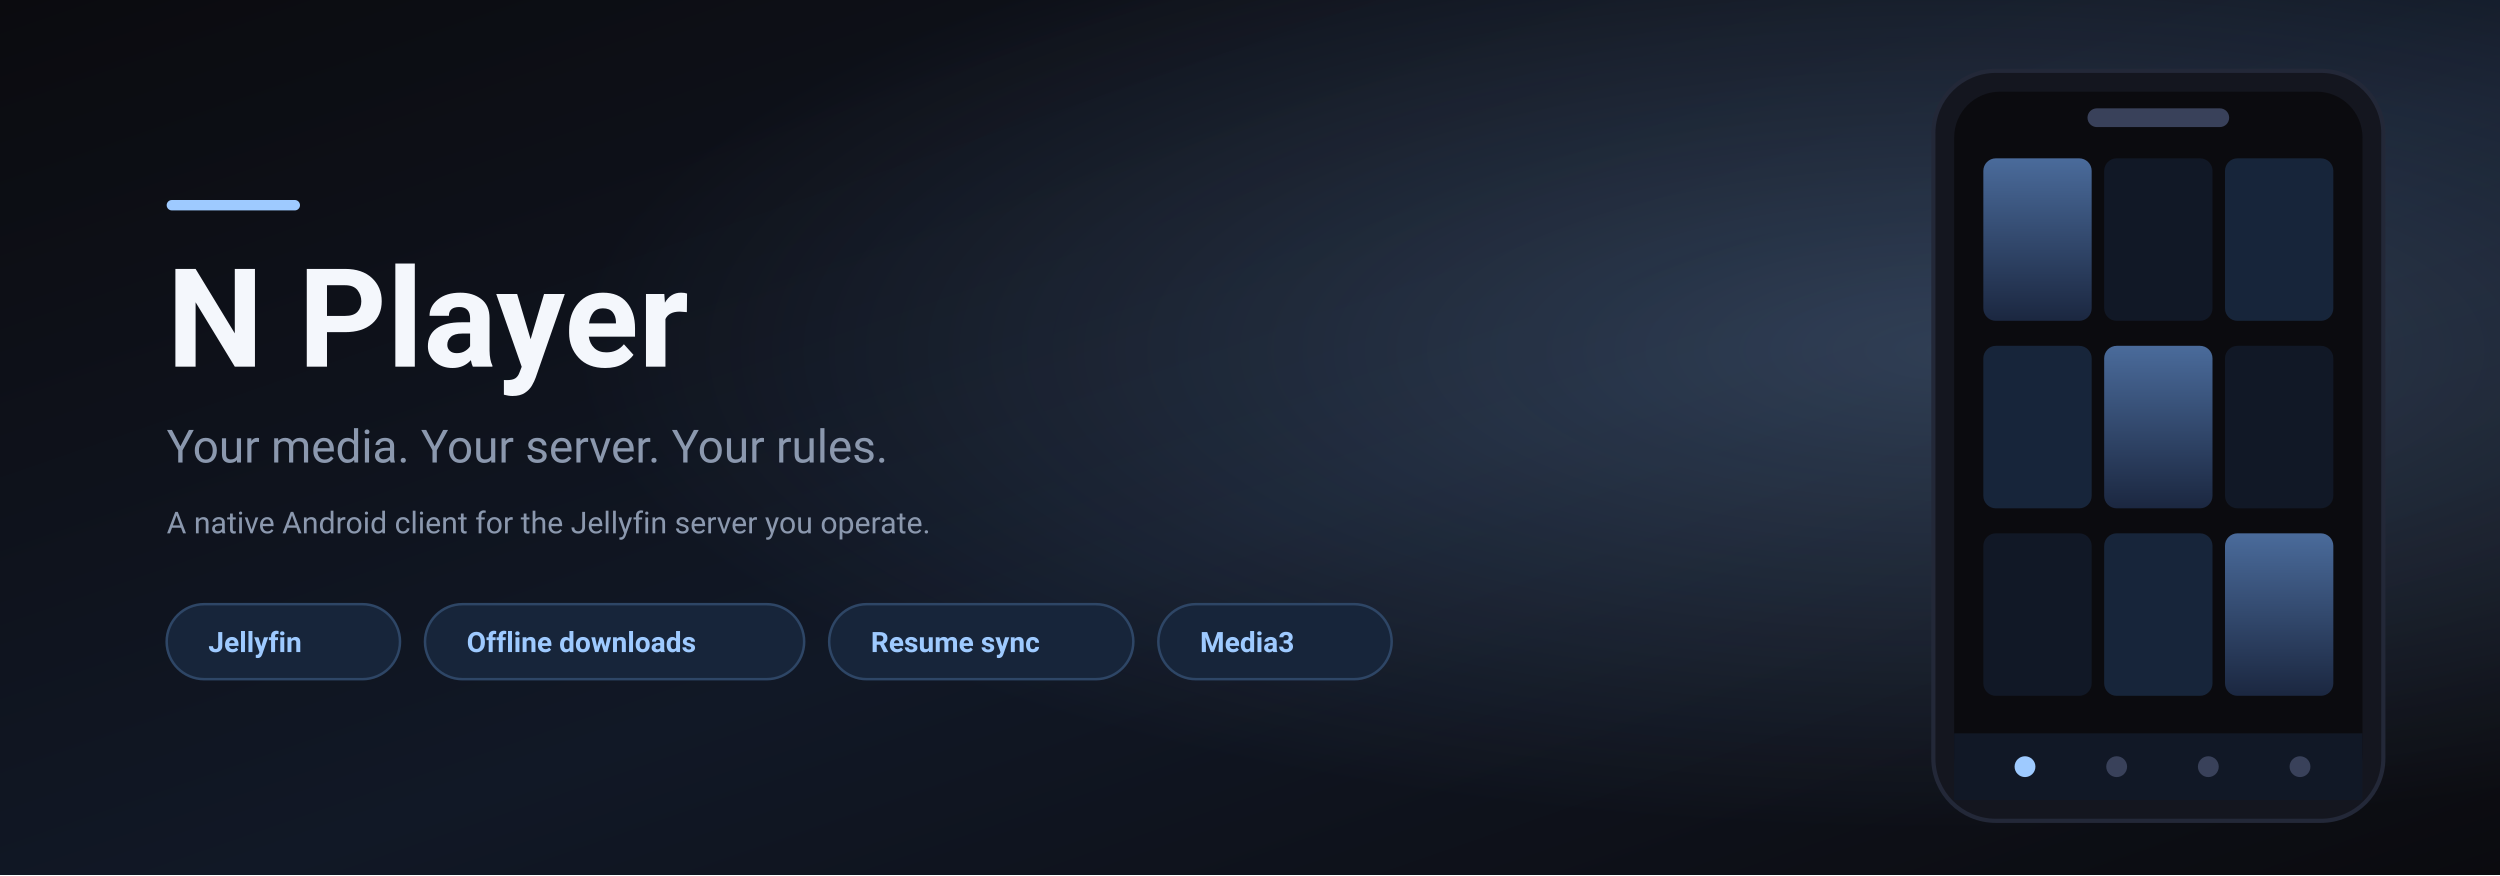
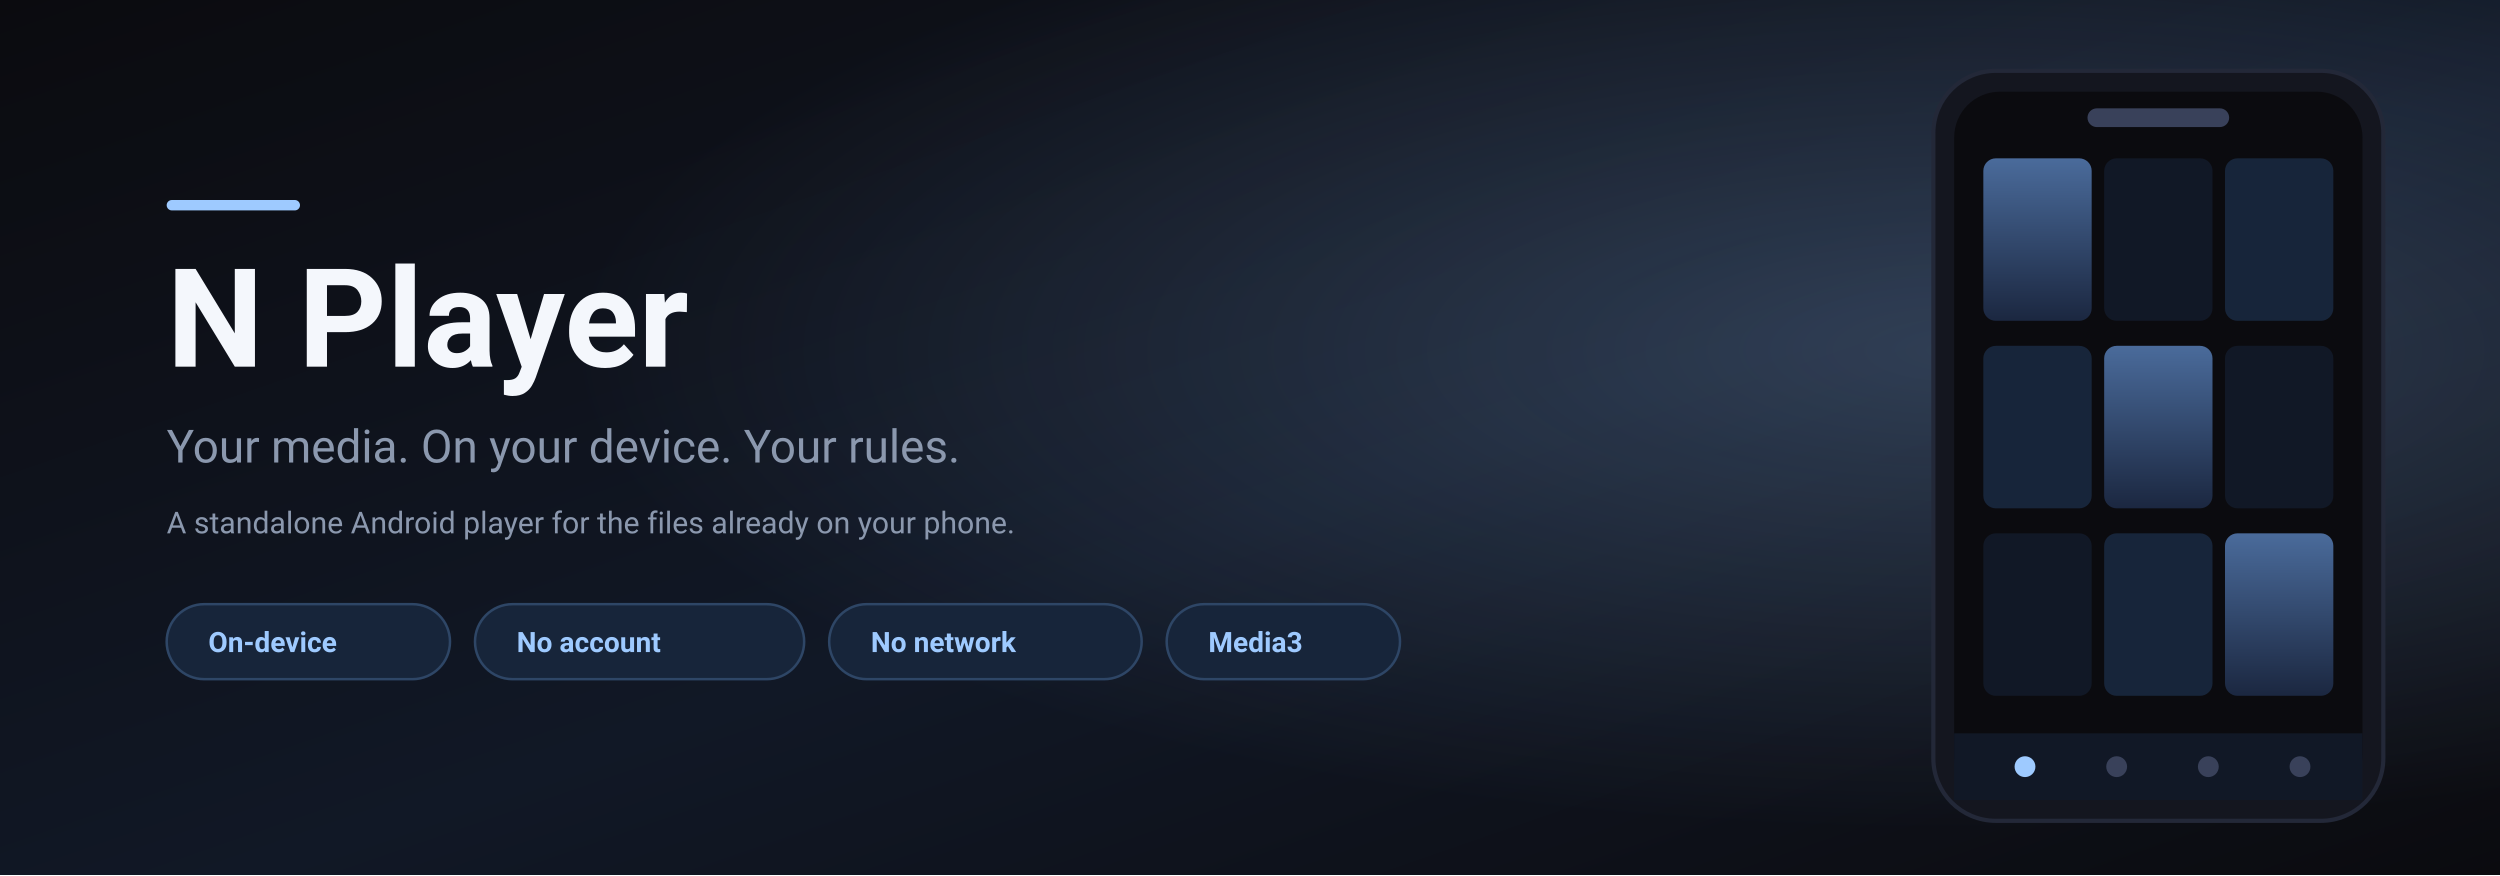
<svg xmlns="http://www.w3.org/2000/svg" viewBox="0 0 1200 420" width="1200" height="420" role="img" aria-labelledby="ht hd">
  <defs>
    <linearGradient id="bg" x1="0" y1="0" x2="1" y2="1">
      <stop offset="0%" stop-color="#0B0B0F" />
      <stop offset="55%" stop-color="#111826" />
      <stop offset="100%" stop-color="#0B0B0F" />
    </linearGradient>
    <radialGradient id="gl" cx="0.78" cy="0.40" r="0.55">
      <stop offset="0%" stop-color="#9ECAFF" stop-opacity="0.22" />
      <stop offset="100%" stop-color="#9ECAFF" stop-opacity="0" />
    </radialGradient>
    <linearGradient id="po" x1="0" y1="0" x2="0" y2="1">
      <stop offset="0%" stop-color="#4A6B9B" />
      <stop offset="100%" stop-color="#1B2740" />
    </linearGradient>
  </defs>
  <rect width="1200" height="420" fill="url(#bg)" />
  <rect width="1200" height="420" fill="url(#gl)" />
  <rect x="80" y="96" width="64" height="5" rx="2.5" fill="#9ECAFF" />
  <text x="80" y="176" font-family="ui-sans-serif, system-ui, 'Segoe UI', Roboto, Helvetica, Arial, sans-serif" font-size="66" font-weight="700" fill="#F4F7FC">N Player</text>
-   <text x="80" y="222" font-family="ui-sans-serif, system-ui, 'Segoe UI', Roboto, Helvetica, Arial, sans-serif" font-size="22" fill="#8B98AE">Your media. Your server. Your rules.</text>
-   <text x="80" y="256" font-family="ui-sans-serif, system-ui, 'Segoe UI', Roboto, Helvetica, Arial, sans-serif" font-size="14.5" fill="#8B98AE">A native Android client for the Jellyfin server you operate.</text>
+   <text x="80" y="222" font-family="ui-sans-serif, system-ui, 'Segoe UI', Roboto, Helvetica, Arial, sans-serif" font-size="22" fill="#8B98AE">Your media. On your device. Your rules.</text>
+   <text x="80" y="256" font-family="ui-sans-serif, system-ui, 'Segoe UI', Roboto, Helvetica, Arial, sans-serif" font-size="14.5" fill="#8B98AE">A standalone Android player for the files already on your phone.</text>
  <g font-family="ui-sans-serif, system-ui, 'Segoe UI', Roboto, Helvetica, Arial, sans-serif" font-size="13.5" font-weight="600">
-     <rect x="80" y="290" width="112" height="36" rx="18" fill="#17253A" stroke="#2E4666" stroke-width="1.2" />
-     <text x="100" y="313" fill="#9ECAFF">Jellyfin</text>
-     <rect x="204" y="290" width="182" height="36" rx="18" fill="#17253A" stroke="#2E4666" stroke-width="1.2" />
-     <text x="224" y="313" fill="#9ECAFF">Offline downloads</text>
-     <rect x="398" y="290" width="146" height="36" rx="18" fill="#17253A" stroke="#2E4666" stroke-width="1.2" />
-     <text x="418" y="313" fill="#9ECAFF">Resume sync</text>
-     <rect x="556" y="290" width="112" height="36" rx="18" fill="#17253A" stroke="#2E4666" stroke-width="1.2" />
-     <text x="576" y="313" fill="#9ECAFF">Media3</text>
+     <rect x="80" y="290" width="136" height="36" rx="18" fill="#17253A" stroke="#2E4666" stroke-width="1.2" />
+     <text x="100" y="313" fill="#9ECAFF">On-device</text>
+     <rect x="228" y="290" width="158" height="36" rx="18" fill="#17253A" stroke="#2E4666" stroke-width="1.2" />
+     <text x="248" y="313" fill="#9ECAFF">No account</text>
+     <rect x="398" y="290" width="150" height="36" rx="18" fill="#17253A" stroke="#2E4666" stroke-width="1.2" />
+     <text x="418" y="313" fill="#9ECAFF">No network</text>
+     <rect x="560" y="290" width="112" height="36" rx="18" fill="#17253A" stroke="#2E4666" stroke-width="1.2" />
+     <text x="580" y="313" fill="#9ECAFF">Media3</text>
  </g>
  <rect x="928" y="34" width="216" height="360" rx="30" fill="#14161F" stroke="#232838" stroke-width="2" />
  <rect x="938" y="44" width="196" height="340" rx="22" fill="#0B0B0F" />
  <rect x="1002" y="52" width="68" height="9" rx="4.5" fill="#39415A" />
  <rect x="952" y="76" width="52" height="78" rx="6" fill="url(#po)" />
  <rect x="1010" y="76" width="52" height="78" rx="6" fill="#111826" />
  <rect x="1068" y="76" width="52" height="78" rx="6" fill="#17253A" />
  <rect x="952" y="166" width="52" height="78" rx="6" fill="#17253A" />
  <rect x="1010" y="166" width="52" height="78" rx="6" fill="url(#po)" />
  <rect x="1068" y="166" width="52" height="78" rx="6" fill="#111826" />
  <rect x="952" y="256" width="52" height="78" rx="6" fill="#111826" />
  <rect x="1010" y="256" width="52" height="78" rx="6" fill="#17253A" />
  <rect x="1068" y="256" width="52" height="78" rx="6" fill="url(#po)" />
  <rect x="938" y="352" width="196" height="32" fill="#111826" />
  <circle cx="972" cy="368" r="5" fill="#9ECAFF" />
  <circle cx="1016" cy="368" r="5" fill="#39415A" />
  <circle cx="1060" cy="368" r="5" fill="#39415A" />
  <circle cx="1104" cy="368" r="5" fill="#39415A" />
</svg>
